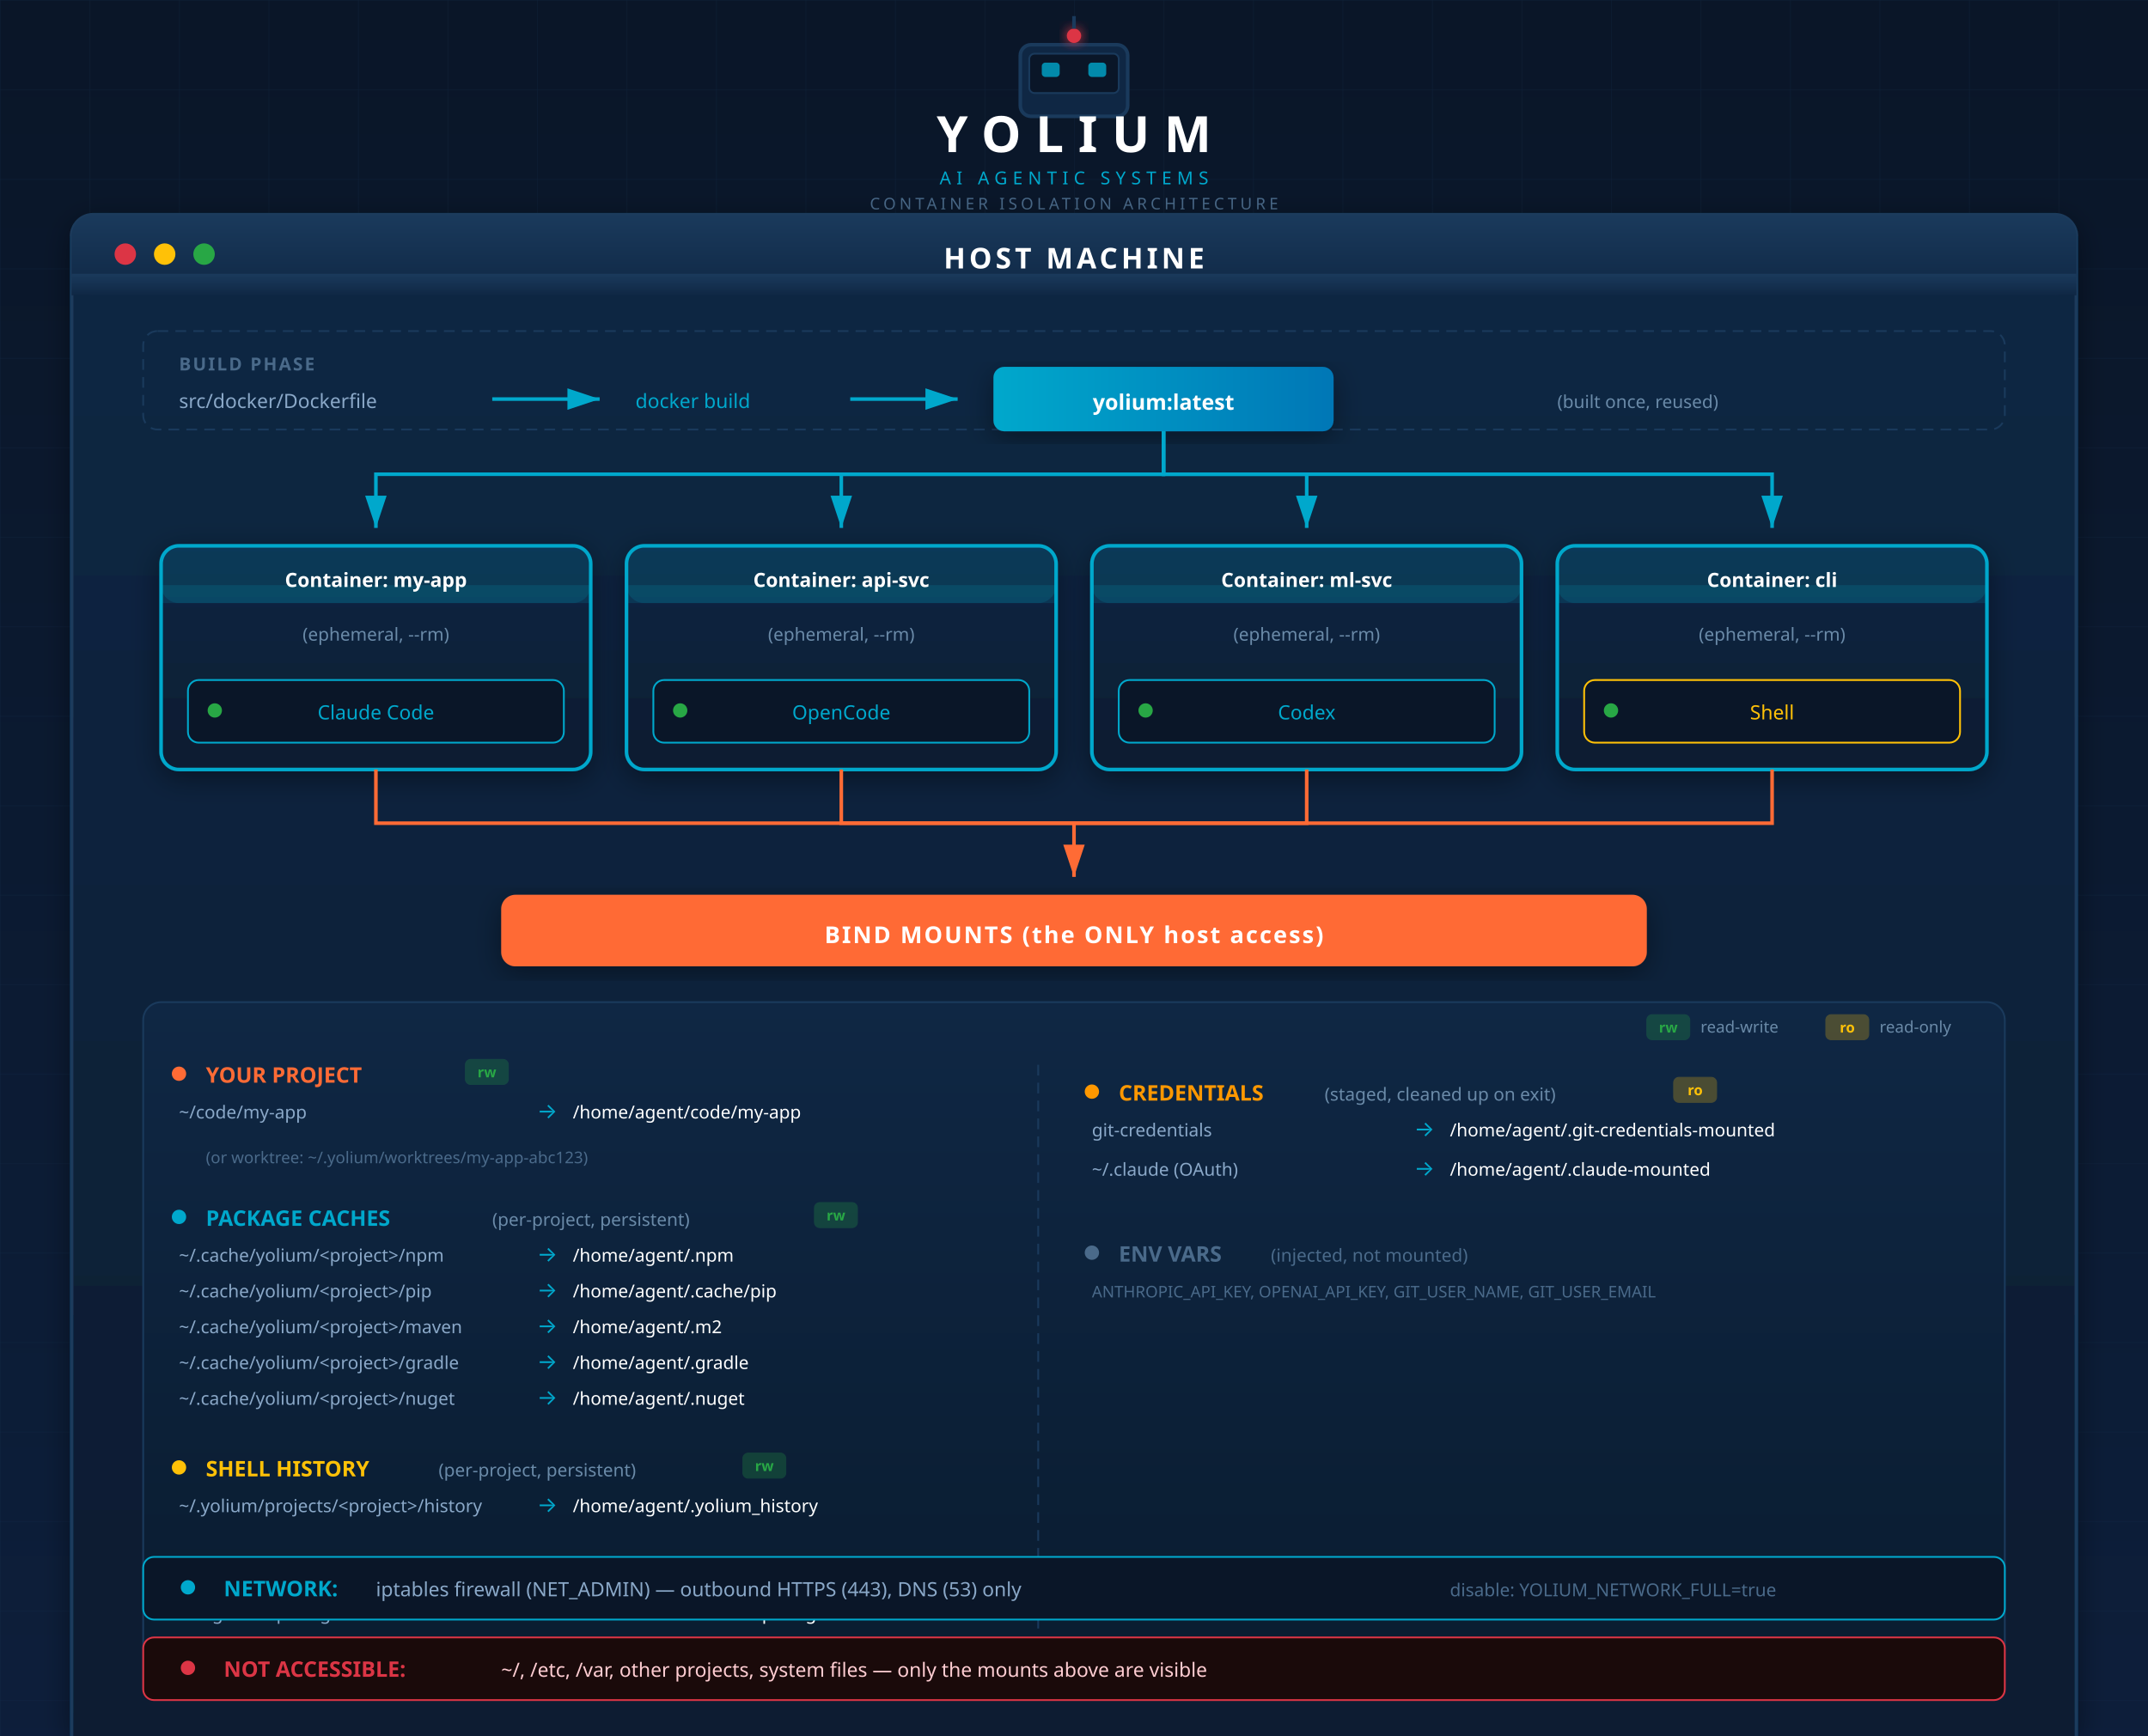
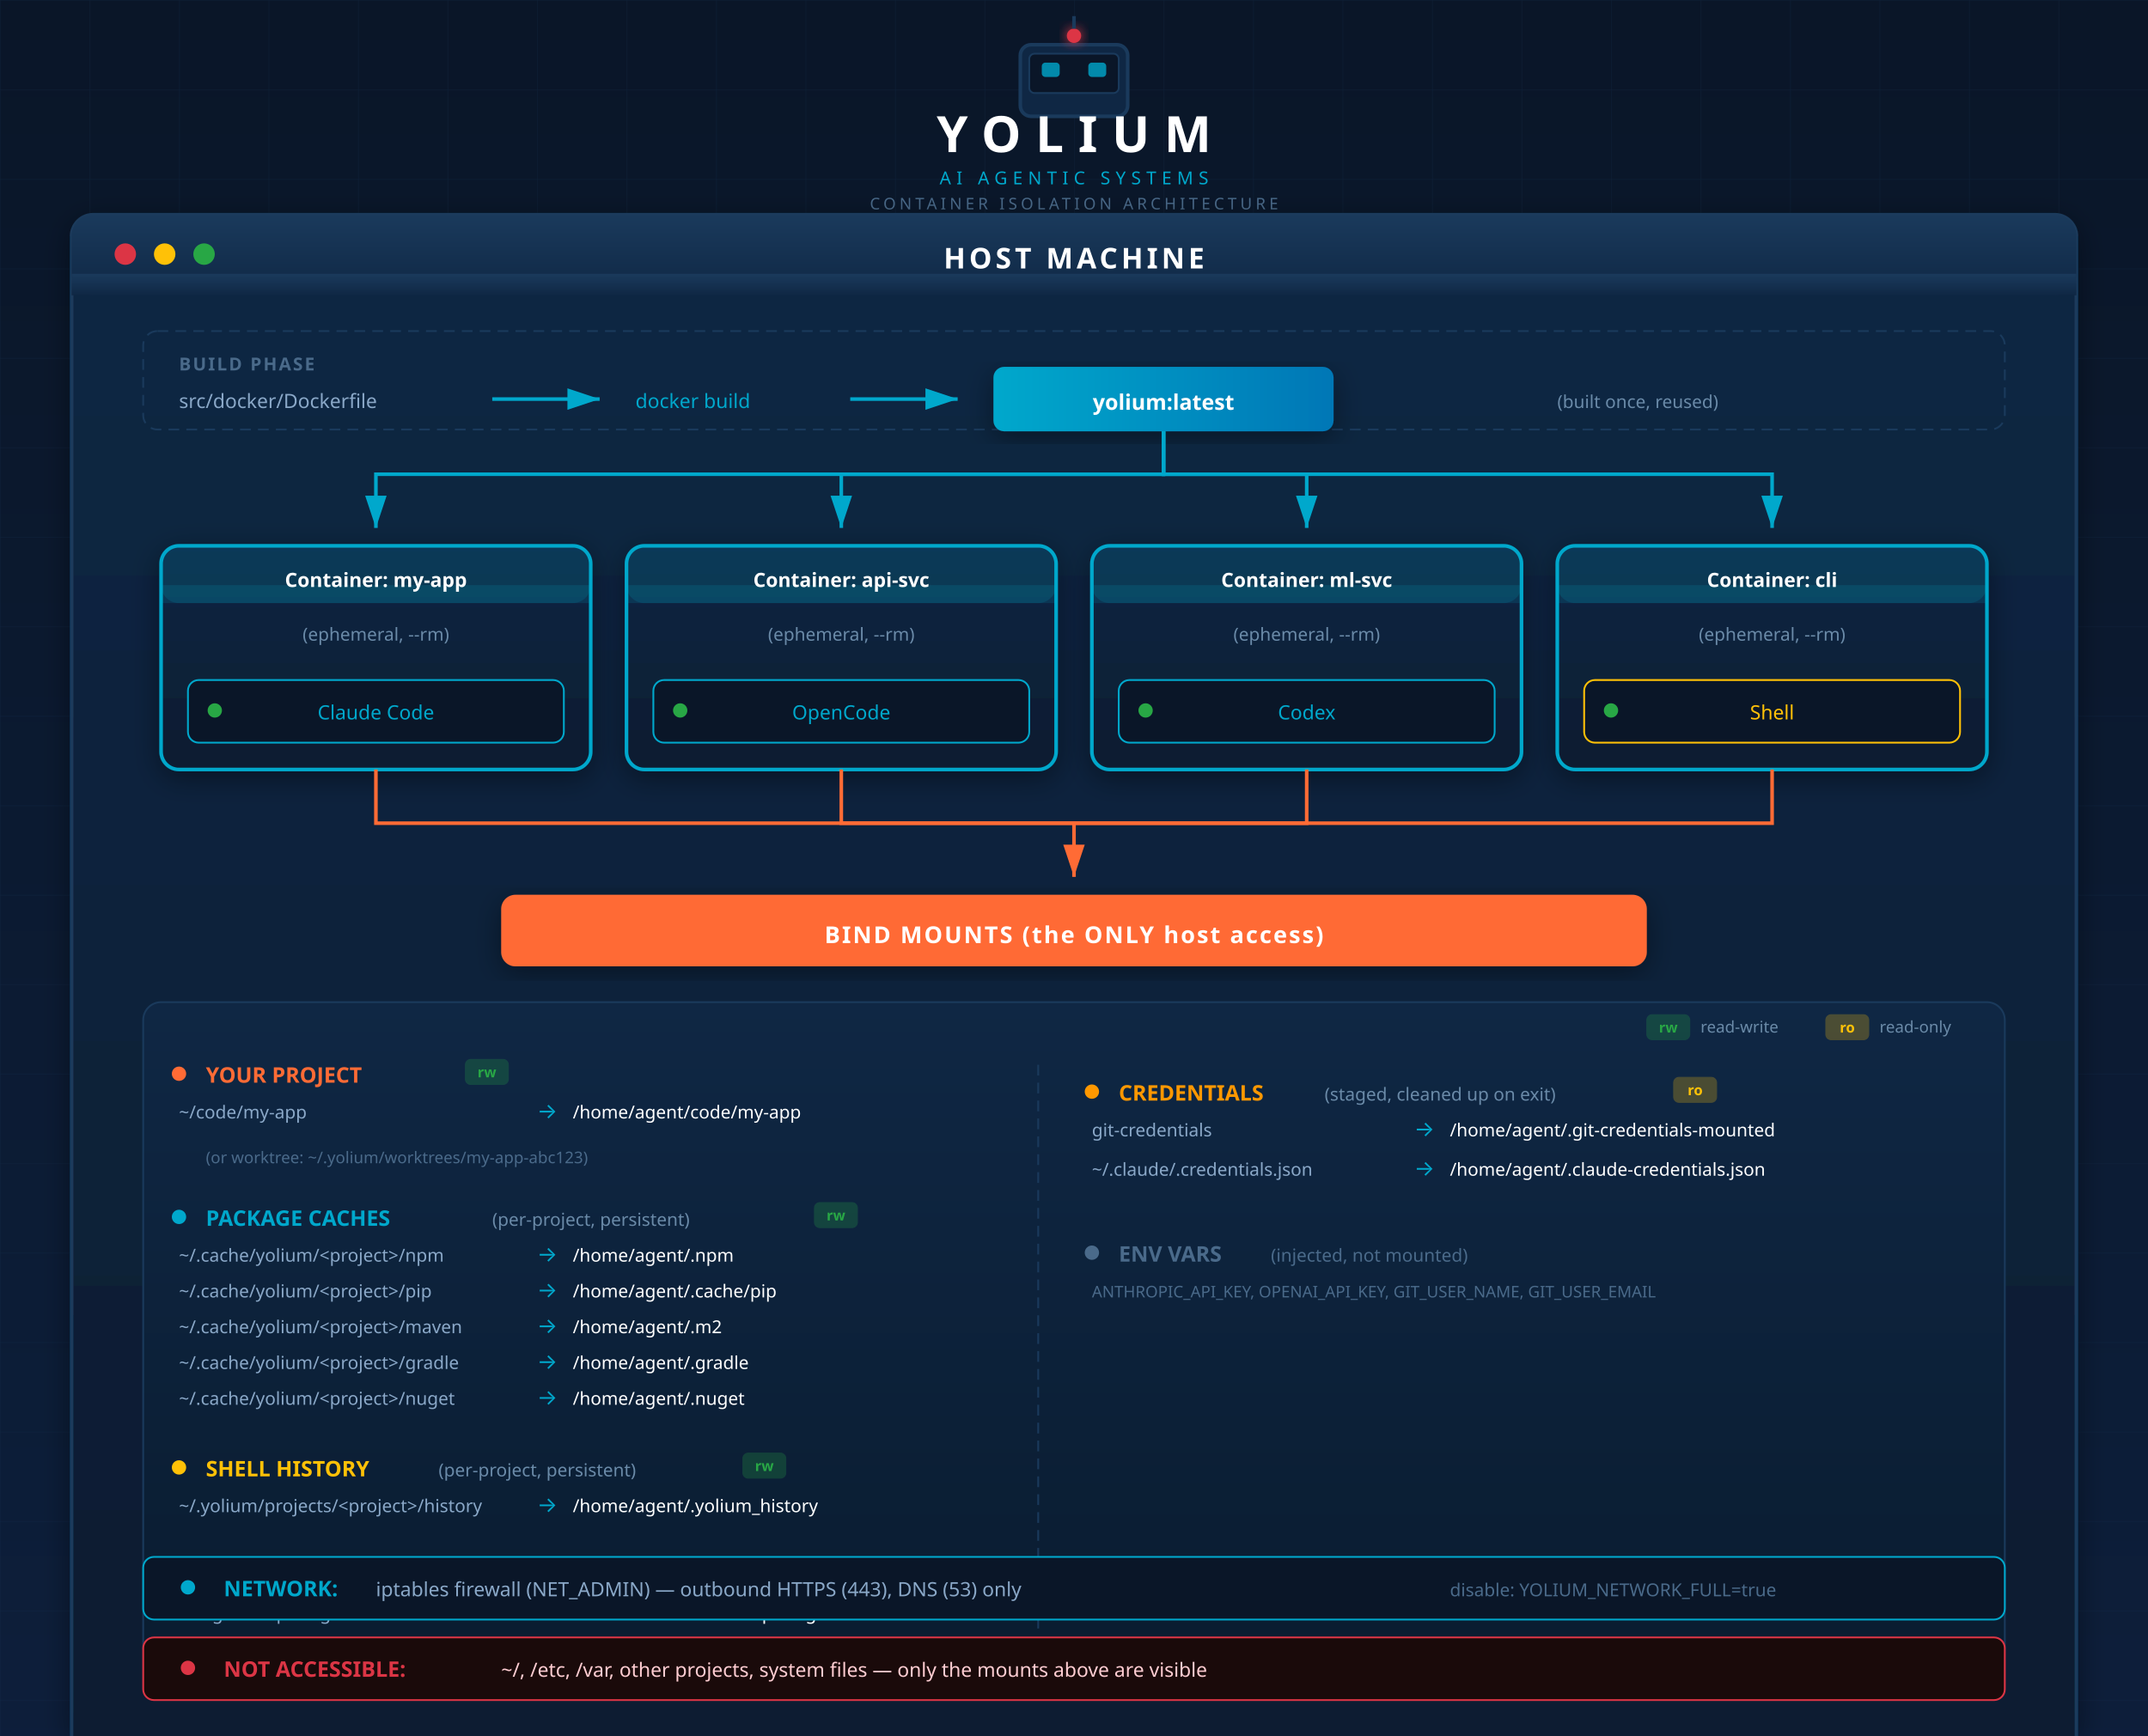
<svg xmlns="http://www.w3.org/2000/svg" viewBox="0 0 1200 970" font-family="'Segoe UI', 'SF Pro Display', -apple-system, sans-serif">
  <defs>
    <linearGradient id="bgGrad" x1="0%" y1="0%" x2="0%" y2="100%">
      <stop offset="0%" style="stop-color:#0a1628" />
      <stop offset="100%" style="stop-color:#0d1f3c" />
    </linearGradient>
    <linearGradient id="cardGrad" x1="0%" y1="0%" x2="0%" y2="100%">
      <stop offset="0%" style="stop-color:#0f2744" />
      <stop offset="100%" style="stop-color:#0a1c30" />
    </linearGradient>
    <linearGradient id="headerGrad" x1="0%" y1="0%" x2="0%" y2="100%">
      <stop offset="0%" style="stop-color:#1a3a5c" />
      <stop offset="100%" style="stop-color:#0f2744" />
    </linearGradient>
    <linearGradient id="accentGrad" x1="0%" y1="0%" x2="100%" y2="0%">
      <stop offset="0%" style="stop-color:#00a8cc" />
      <stop offset="100%" style="stop-color:#0077b6" />
    </linearGradient>
    <linearGradient id="dangerGrad" x1="0%" y1="0%" x2="100%" y2="0%">
      <stop offset="0%" style="stop-color:#dc3545" />
      <stop offset="100%" style="stop-color:#a71d2a" />
    </linearGradient>
    <marker id="arrowCyan" markerWidth="10" markerHeight="10" refX="9" refY="3" orient="auto">
      <path d="M0,0 L0,6 L9,3 z" fill="#00a8cc" />
    </marker>
    <marker id="arrowOrange" markerWidth="10" markerHeight="10" refX="9" refY="3" orient="auto">
      <path d="M0,0 L0,6 L9,3 z" fill="#ff6b35" />
    </marker>
    <filter id="glow" x="-50%" y="-50%" width="200%" height="200%">
      <feGaussianBlur stdDeviation="3" result="blur" />
      <feMerge>
        <feMergeNode in="blur" />
        <feMergeNode in="SourceGraphic" />
      </feMerge>
    </filter>
    <filter id="shadow" x="-20%" y="-20%" width="140%" height="140%">
      <feDropShadow dx="0" dy="4" stdDeviation="8" flood-color="#000" flood-opacity="0.4" />
    </filter>
  </defs>
  <rect width="1200" height="1040" fill="url(#bgGrad)" />
  <pattern id="grid" width="50" height="50" patternUnits="userSpaceOnUse">
    <path d="M 50 0 L 0 0 0 50" fill="none" stroke="#1a3a5c" stroke-width="0.5" opacity="0.3" />
  </pattern>
  <rect width="1200" height="1040" fill="url(#grid)" />
  <g transform="translate(600, 35)">
    <g transform="translate(-30, -20)">
      <rect x="0" y="10" width="60" height="40" rx="6" fill="#0f2744" stroke="#1a3a5c" stroke-width="2" />
      <rect x="5" y="15" width="50" height="22" rx="3" fill="#0a1628" stroke="#1a3a5c" stroke-width="1" />
      <rect x="12" y="20" width="10" height="8" rx="2" fill="#00a8cc" opacity="0.8" />
      <rect x="38" y="20" width="10" height="8" rx="2" fill="#00a8cc" opacity="0.8" />
      <circle cx="30" cy="5" r="4" fill="#dc3545" filter="url(#glow)" />
      <line x1="30" y1="1" x2="30" y2="-6" stroke="#1a3a5c" stroke-width="2" />
    </g>
    <text x="0" y="50" text-anchor="middle" fill="#ffffff" font-size="28" font-weight="600" letter-spacing="8">YOLIUM</text>
    <text x="0" y="68" text-anchor="middle" fill="#00a8cc" font-size="10" letter-spacing="3">AI AGENTIC SYSTEMS</text>
    <text x="0" y="82" text-anchor="middle" fill="#4a6a8a" font-size="9" letter-spacing="2">CONTAINER ISOLATION ARCHITECTURE</text>
  </g>
  <rect x="40" y="120" width="1120" height="880" rx="12" fill="url(#cardGrad)" stroke="#1a3a5c" stroke-width="2" filter="url(#shadow)" />
  <rect x="40" y="120" width="1120" height="45" rx="12" fill="url(#headerGrad)" />
  <rect x="40" y="153" width="1120" height="12" fill="url(#headerGrad)" />
  <text x="600" y="150" text-anchor="middle" fill="#ffffff" font-size="16" font-weight="600" letter-spacing="2">HOST MACHINE</text>
  <circle cx="70" cy="142" r="6" fill="#dc3545" />
  <circle cx="92" cy="142" r="6" fill="#ffc107" />
  <circle cx="114" cy="142" r="6" fill="#28a745" />
  <rect x="80" y="185" width="1040" height="55" rx="8" fill="none" stroke="#1a3a5c" stroke-width="1" stroke-dasharray="6,4" />
  <text x="100" y="207" fill="#4a6a8a" font-size="10" font-weight="600" letter-spacing="1">BUILD PHASE</text>
  <text x="100" y="228" fill="#8aa8c8" font-size="11">src/docker/Dockerfile</text>
  <path d="M 275 223 L 335 223" stroke="#00a8cc" stroke-width="2" marker-end="url(#arrowCyan)" />
  <text x="355" y="228" fill="#00a8cc" font-size="11" font-weight="500">docker build</text>
  <path d="M 475 223 L 535 223" stroke="#00a8cc" stroke-width="2" marker-end="url(#arrowCyan)" />
  <rect x="555" y="205" width="190" height="36" rx="6" fill="url(#accentGrad)" filter="url(#shadow)" />
  <text x="650" y="229" text-anchor="middle" fill="#ffffff" font-size="12" font-weight="600">yolium:latest</text>
  <text x="870" y="228" fill="#6a8aa8" font-size="10">(built once, reused)</text>
  <path d="M 650 241 L 650 265 L 210 265 L 210 295" stroke="#00a8cc" stroke-width="2" fill="none" marker-end="url(#arrowCyan)" />
  <path d="M 650 241 L 650 265 L 470 265 L 470 295" stroke="#00a8cc" stroke-width="2" fill="none" marker-end="url(#arrowCyan)" />
  <path d="M 650 241 L 650 265 L 730 265 L 730 295" stroke="#00a8cc" stroke-width="2" fill="none" marker-end="url(#arrowCyan)" />
  <path d="M 650 241 L 650 265 L 990 265 L 990 295" stroke="#00a8cc" stroke-width="2" fill="none" marker-end="url(#arrowCyan)" />
  <rect x="90" y="305" width="240" height="125" rx="10" fill="url(#cardGrad)" stroke="#00a8cc" stroke-width="2" filter="url(#shadow)" />
  <rect x="90" y="305" width="240" height="32" rx="10" fill="#00a8cc" opacity="0.15" />
  <rect x="90" y="327" width="240" height="10" fill="#00a8cc" opacity="0.15" />
  <text x="210" y="328" text-anchor="middle" fill="#ffffff" font-size="11" font-weight="600">Container: my-app</text>
  <text x="210" y="358" text-anchor="middle" fill="#6a8aa8" font-size="10">(ephemeral, --rm)</text>
  <rect x="105" y="380" width="210" height="35" rx="6" fill="#0a1628" stroke="#00a8cc" stroke-width="1" />
  <circle cx="120" cy="397" r="4" fill="#28a745" />
  <text x="210" y="402" text-anchor="middle" fill="#00a8cc" font-size="11" font-weight="500">Claude Code</text>
  <rect x="350" y="305" width="240" height="125" rx="10" fill="url(#cardGrad)" stroke="#00a8cc" stroke-width="2" filter="url(#shadow)" />
  <rect x="350" y="305" width="240" height="32" rx="10" fill="#00a8cc" opacity="0.15" />
  <rect x="350" y="327" width="240" height="10" fill="#00a8cc" opacity="0.15" />
  <text x="470" y="328" text-anchor="middle" fill="#ffffff" font-size="11" font-weight="600">Container: api-svc</text>
  <text x="470" y="358" text-anchor="middle" fill="#6a8aa8" font-size="10">(ephemeral, --rm)</text>
  <rect x="365" y="380" width="210" height="35" rx="6" fill="#0a1628" stroke="#00a8cc" stroke-width="1" />
  <circle cx="380" cy="397" r="4" fill="#28a745" />
  <text x="470" y="402" text-anchor="middle" fill="#00a8cc" font-size="11" font-weight="500">OpenCode</text>
  <rect x="610" y="305" width="240" height="125" rx="10" fill="url(#cardGrad)" stroke="#00a8cc" stroke-width="2" filter="url(#shadow)" />
  <rect x="610" y="305" width="240" height="32" rx="10" fill="#00a8cc" opacity="0.15" />
  <rect x="610" y="327" width="240" height="10" fill="#00a8cc" opacity="0.15" />
  <text x="730" y="328" text-anchor="middle" fill="#ffffff" font-size="11" font-weight="600">Container: ml-svc</text>
  <text x="730" y="358" text-anchor="middle" fill="#6a8aa8" font-size="10">(ephemeral, --rm)</text>
  <rect x="625" y="380" width="210" height="35" rx="6" fill="#0a1628" stroke="#00a8cc" stroke-width="1" />
  <circle cx="640" cy="397" r="4" fill="#28a745" />
  <text x="730" y="402" text-anchor="middle" fill="#00a8cc" font-size="11" font-weight="500">Codex</text>
  <rect x="870" y="305" width="240" height="125" rx="10" fill="url(#cardGrad)" stroke="#00a8cc" stroke-width="2" filter="url(#shadow)" />
  <rect x="870" y="305" width="240" height="32" rx="10" fill="#00a8cc" opacity="0.15" />
  <rect x="870" y="327" width="240" height="10" fill="#00a8cc" opacity="0.15" />
  <text x="990" y="328" text-anchor="middle" fill="#ffffff" font-size="11" font-weight="600">Container: cli</text>
  <text x="990" y="358" text-anchor="middle" fill="#6a8aa8" font-size="10">(ephemeral, --rm)</text>
  <rect x="885" y="380" width="210" height="35" rx="6" fill="#0a1628" stroke="#ffc107" stroke-width="1" />
  <circle cx="900" cy="397" r="4" fill="#28a745" />
  <text x="990" y="402" text-anchor="middle" fill="#ffc107" font-size="11" font-weight="500">Shell</text>
  <path d="M 210 430 L 210 460 L 600 460" stroke="#ff6b35" stroke-width="2" fill="none" />
  <path d="M 470 430 L 470 460 L 600 460" stroke="#ff6b35" stroke-width="2" fill="none" />
  <path d="M 730 430 L 730 460 L 600 460" stroke="#ff6b35" stroke-width="2" fill="none" />
  <path d="M 990 430 L 990 460 L 600 460" stroke="#ff6b35" stroke-width="2" fill="none" />
  <path d="M 600 460 L 600 490" stroke="#ff6b35" stroke-width="2" fill="none" marker-end="url(#arrowOrange)" />
  <rect x="280" y="500" width="640" height="40" rx="8" fill="#ff6b35" filter="url(#shadow)" />
  <text x="600" y="527" text-anchor="middle" fill="#ffffff" font-size="13" font-weight="600" letter-spacing="1">BIND MOUNTS (the ONLY host access)</text>
  <rect x="80" y="560" width="1040" height="370" rx="10" fill="url(#cardGrad)" stroke="#1a3a5c" stroke-width="1" />
  <g transform="translate(920, 575)">
    <rect x="0" y="-8" width="24" height="14" rx="3" fill="#28a745" opacity="0.25" stroke="#28a745" stroke-width="0.5" />
    <text x="12" y="2" text-anchor="middle" fill="#28a745" font-size="8" font-weight="600">rw</text>
    <text x="30" y="2" fill="#6a8aa8" font-size="9">read-write</text>
    <rect x="100" y="-8" width="24" height="14" rx="3" fill="#ffc107" opacity="0.25" stroke="#ffc107" stroke-width="0.5" />
    <text x="112" y="2" text-anchor="middle" fill="#ffc107" font-size="8" font-weight="600">ro</text>
    <text x="130" y="2" fill="#6a8aa8" font-size="9">read-only</text>
  </g>
  <line x1="580" y1="595" x2="580" y2="910" stroke="#1a3a5c" stroke-width="1" stroke-dasharray="6,4" />
  <g transform="translate(100, 600)">
    <circle cx="0" cy="0" r="4" fill="#ff6b35" />
    <text x="15" y="5" fill="#ff6b35" font-size="12" font-weight="600">YOUR PROJECT</text>
    <rect x="160" y="-8" width="24" height="14" rx="3" fill="#28a745" opacity="0.25" stroke="#28a745" stroke-width="0.5" />
    <text x="172" y="2" text-anchor="middle" fill="#28a745" font-size="8" font-weight="600">rw</text>
  </g>
  <g transform="translate(100, 625)">
    <text y="0" fill="#8aa8c8" font-size="10">~/code/my-app</text>
    <text x="200" y="0" fill="#00a8cc" font-size="12">→</text>
    <text x="220" y="0" fill="#ffffff" font-size="10">/home/agent/code/my-app</text>
  </g>
  <text x="115" y="650" fill="#4a6a8a" font-size="9">(or worktree: ~/.yolium/worktrees/my-app-abc123)</text>
  <g transform="translate(100, 680)">
    <circle cx="0" cy="0" r="4" fill="#00a8cc" />
    <text x="15" y="5" fill="#00a8cc" font-size="12" font-weight="600">PACKAGE CACHES</text>
    <text x="175" y="5" fill="#6a8aa8" font-size="10">(per-project, persistent)</text>
    <rect x="355" y="-8" width="24" height="14" rx="3" fill="#28a745" opacity="0.25" stroke="#28a745" stroke-width="0.5" />
    <text x="367" y="2" text-anchor="middle" fill="#28a745" font-size="8" font-weight="600">rw</text>
  </g>
  <g transform="translate(100, 705)">
    <text y="0" fill="#8aa8c8" font-size="10">~/.cache/yolium/&lt;project&gt;/npm</text>
    <text x="200" y="0" fill="#00a8cc" font-size="12">→</text>
    <text x="220" y="0" fill="#ffffff" font-size="10">/home/agent/.npm</text>
  </g>
  <g transform="translate(100, 725)">
    <text y="0" fill="#8aa8c8" font-size="10">~/.cache/yolium/&lt;project&gt;/pip</text>
    <text x="200" y="0" fill="#00a8cc" font-size="12">→</text>
    <text x="220" y="0" fill="#ffffff" font-size="10">/home/agent/.cache/pip</text>
  </g>
  <g transform="translate(100, 745)">
    <text y="0" fill="#8aa8c8" font-size="10">~/.cache/yolium/&lt;project&gt;/maven</text>
    <text x="200" y="0" fill="#00a8cc" font-size="12">→</text>
    <text x="220" y="0" fill="#ffffff" font-size="10">/home/agent/.m2</text>
  </g>
  <g transform="translate(100, 765)">
    <text y="0" fill="#8aa8c8" font-size="10">~/.cache/yolium/&lt;project&gt;/gradle</text>
    <text x="200" y="0" fill="#00a8cc" font-size="12">→</text>
    <text x="220" y="0" fill="#ffffff" font-size="10">/home/agent/.gradle</text>
  </g>
  <g transform="translate(100, 785)">
    <text y="0" fill="#8aa8c8" font-size="10">~/.cache/yolium/&lt;project&gt;/nuget</text>
    <text x="200" y="0" fill="#00a8cc" font-size="12">→</text>
    <text x="220" y="0" fill="#ffffff" font-size="10">/home/agent/.nuget</text>
  </g>
  <g transform="translate(100, 820)">
    <circle cx="0" cy="0" r="4" fill="#ffc107" />
    <text x="15" y="5" fill="#ffc107" font-size="12" font-weight="600">SHELL HISTORY</text>
    <text x="145" y="5" fill="#6a8aa8" font-size="10">(per-project, persistent)</text>
    <rect x="315" y="-8" width="24" height="14" rx="3" fill="#28a745" opacity="0.25" stroke="#28a745" stroke-width="0.5" />
    <text x="327" y="2" text-anchor="middle" fill="#28a745" font-size="8" font-weight="600">rw</text>
  </g>
  <g transform="translate(100, 845)">
    <text y="0" fill="#8aa8c8" font-size="10">~/.yolium/projects/&lt;project&gt;/history</text>
    <text x="200" y="0" fill="#00a8cc" font-size="12">→</text>
    <text x="220" y="0" fill="#ffffff" font-size="10">/home/agent/.yolium_history</text>
  </g>
  <g transform="translate(100, 880)">
    <circle cx="0" cy="0" r="4" fill="#6a8aa8" />
    <text x="15" y="5" fill="#6a8aa8" font-size="12" font-weight="600">WORKTREE .git</text>
    <text x="140" y="5" fill="#4a6a8a" font-size="10">(when using worktrees)</text>
    <rect x="310" y="-8" width="24" height="14" rx="3" fill="#28a745" opacity="0.25" stroke="#28a745" stroke-width="0.5" />
    <text x="322" y="2" text-anchor="middle" fill="#28a745" font-size="8" font-weight="600">rw</text>
  </g>
  <g transform="translate(100, 905)">
    <text y="0" fill="#8aa8c8" font-size="10">&lt;original-repo&gt;/.git</text>
    <text x="200" y="0" fill="#00a8cc" font-size="12">→</text>
    <text x="220" y="0" fill="#ffffff" font-size="10">&lt;container-home&gt;/&lt;repo&gt;/.git</text>
  </g>
  <g transform="translate(610, 610)">
    <circle cx="0" cy="0" r="4" fill="#ff9800" />
    <text x="15" y="5" fill="#ff9800" font-size="12" font-weight="600">CREDENTIALS</text>
    <text x="130" y="5" fill="#6a8aa8" font-size="10">(staged, cleaned up on exit)</text>
    <rect x="325" y="-8" width="24" height="14" rx="3" fill="#ffc107" opacity="0.25" stroke="#ffc107" stroke-width="0.5" />
    <text x="337" y="2" text-anchor="middle" fill="#ffc107" font-size="8" font-weight="600">ro</text>
  </g>
  <g transform="translate(610, 635)">
    <text y="0" fill="#8aa8c8" font-size="10">git-credentials</text>
    <text x="180" y="0" fill="#00a8cc" font-size="12">→</text>
    <text x="200" y="0" fill="#ffffff" font-size="10">/home/agent/.git-credentials-mounted</text>
  </g>
  <g transform="translate(610, 657)">
-     <text y="0" fill="#8aa8c8" font-size="10">~/.claude (OAuth)</text>
+     <text y="0" fill="#8aa8c8" font-size="10">~/.claude/.credentials.json</text>
    <text x="180" y="0" fill="#00a8cc" font-size="12">→</text>
-     <text x="200" y="0" fill="#ffffff" font-size="10">/home/agent/.claude-mounted</text>
+     <text x="200" y="0" fill="#ffffff" font-size="10">/home/agent/.claude-credentials.json</text>
  </g>
  <g transform="translate(610, 700)">
    <circle cx="0" cy="0" r="4" fill="#4a6a8a" />
    <text x="15" y="5" fill="#4a6a8a" font-size="12" font-weight="600">ENV VARS</text>
    <text x="100" y="5" fill="#4a6a8a" font-size="10">(injected, not mounted)</text>
  </g>
  <g transform="translate(610, 725)">
    <text y="0" fill="#4a6a8a" font-size="9">ANTHROPIC_API_KEY, OPENAI_API_KEY, GIT_USER_NAME, GIT_USER_EMAIL</text>
  </g>
  <rect x="80" y="870" width="1040" height="35" rx="6" fill="#0a1628" stroke="#00a8cc" stroke-width="1" />
  <circle cx="105" cy="887" r="4" fill="#00a8cc" />
  <text x="125" y="892" fill="#00a8cc" font-size="12" font-weight="600">NETWORK:</text>
  <text x="210" y="892" fill="#8aa8c8" font-size="11">iptables firewall (NET_ADMIN) — outbound HTTPS (443), DNS (53) only</text>
  <text x="810" y="892" fill="#4a6a8a" font-size="10">disable: YOLIUM_NETWORK_FULL=true</text>
  <rect x="80" y="915" width="1040" height="35" rx="6" fill="#1a0a0a" stroke="#dc3545" stroke-width="1" />
  <circle cx="105" cy="932" r="4" fill="#dc3545" />
  <text x="125" y="937" fill="#dc3545" font-size="12" font-weight="600">NOT ACCESSIBLE:</text>
  <text x="280" y="937" fill="#ffcdd2" font-size="11">~/, /etc, /var, other projects, system files — only the mounts above are visible</text>
</svg>
